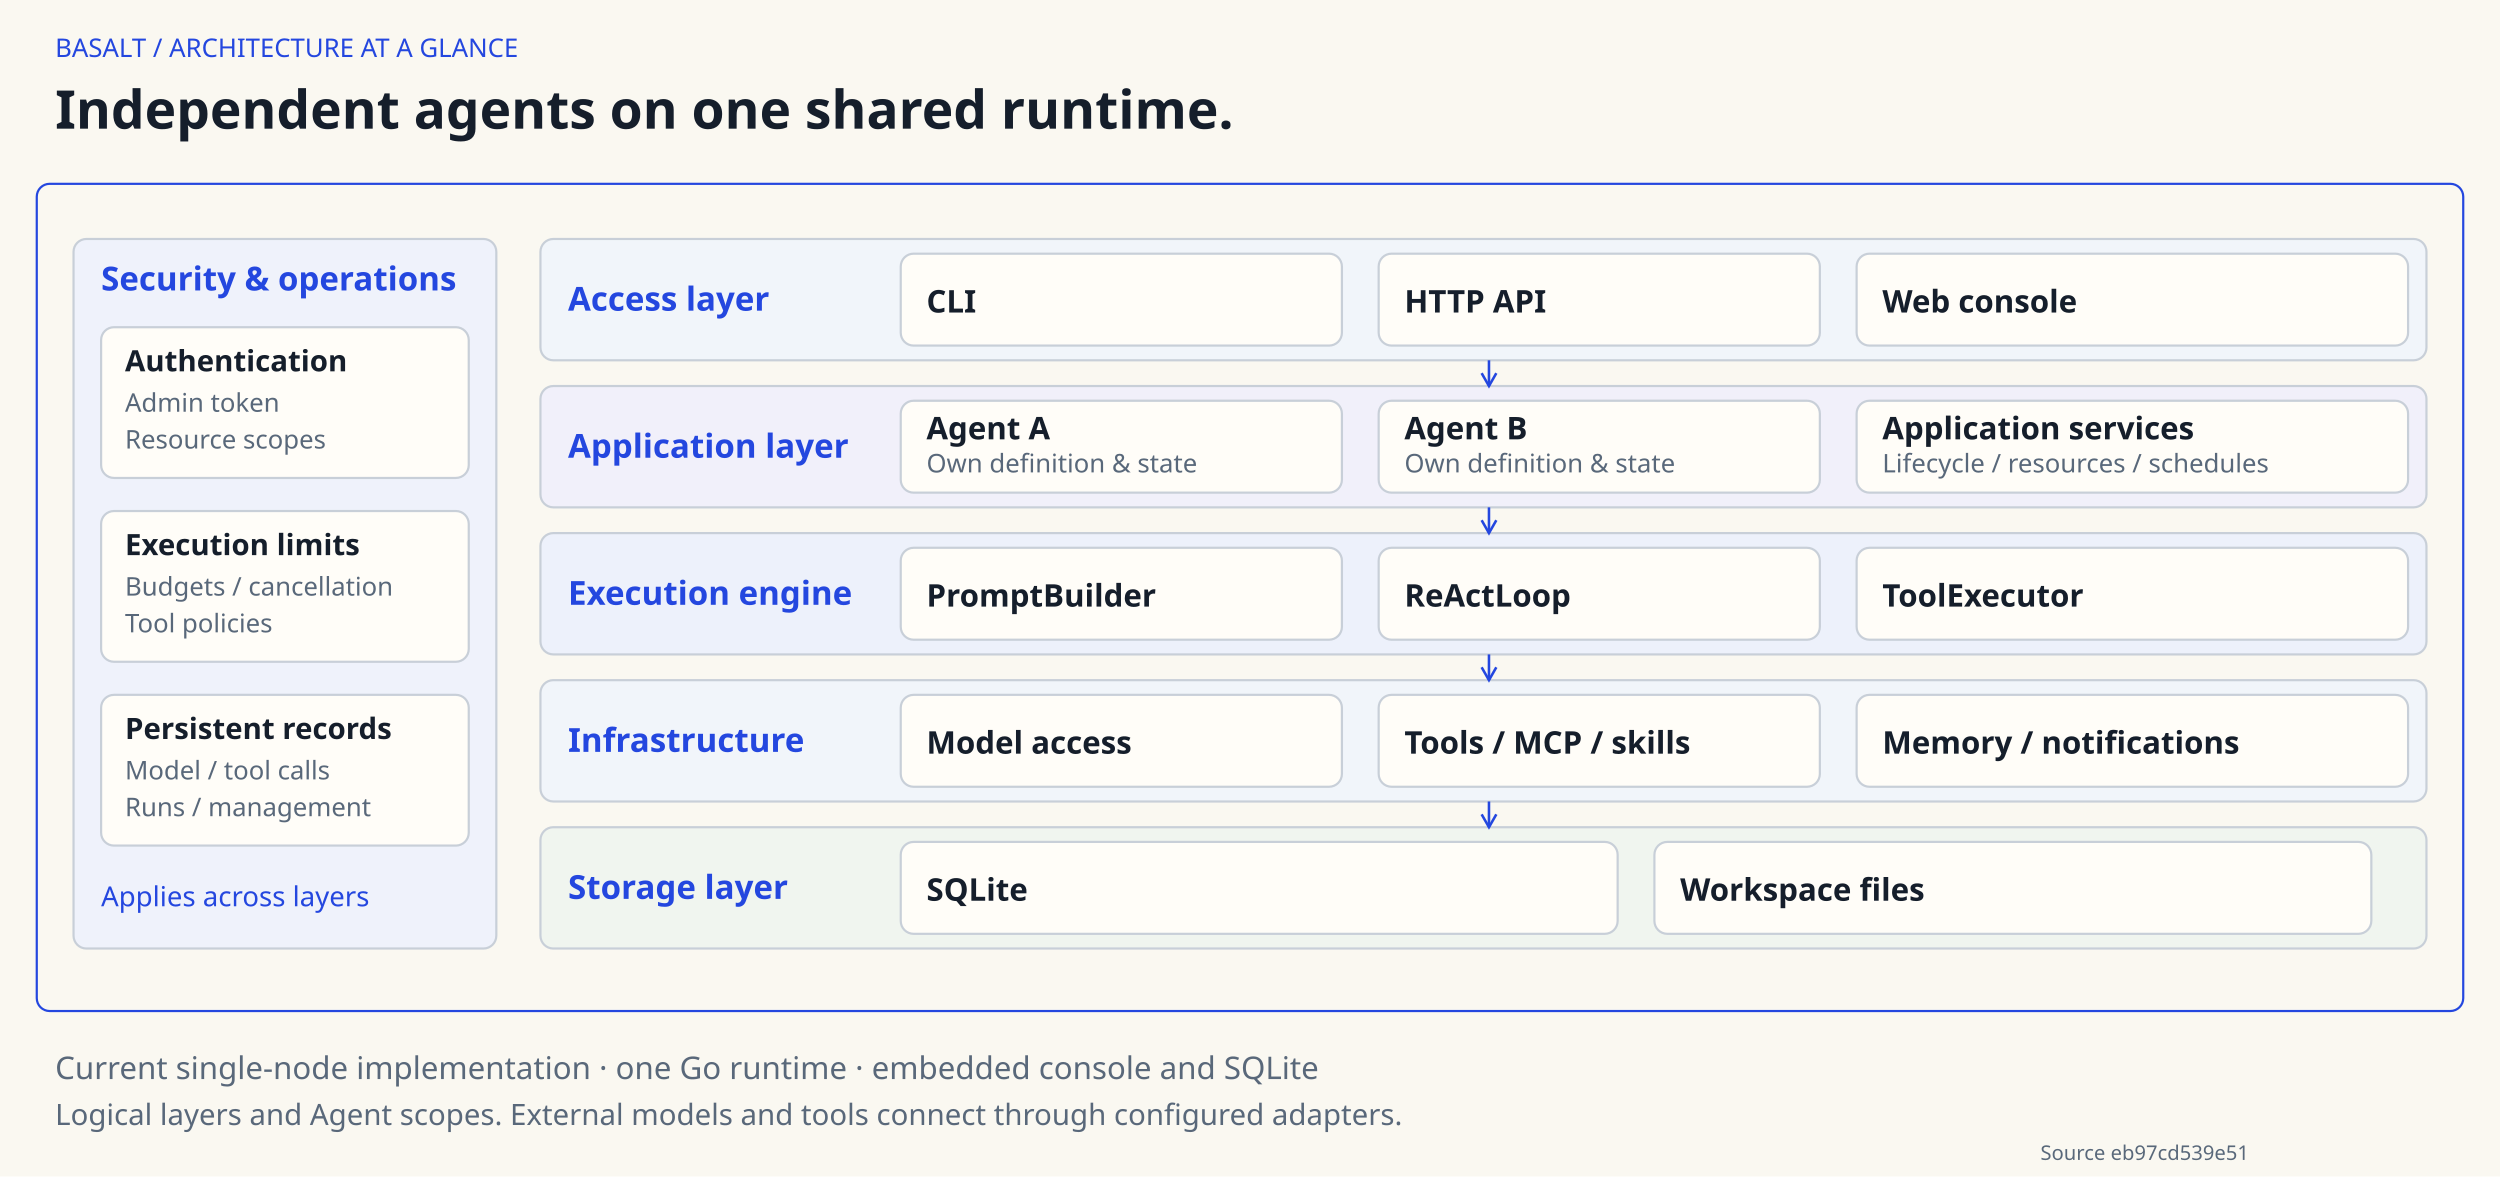
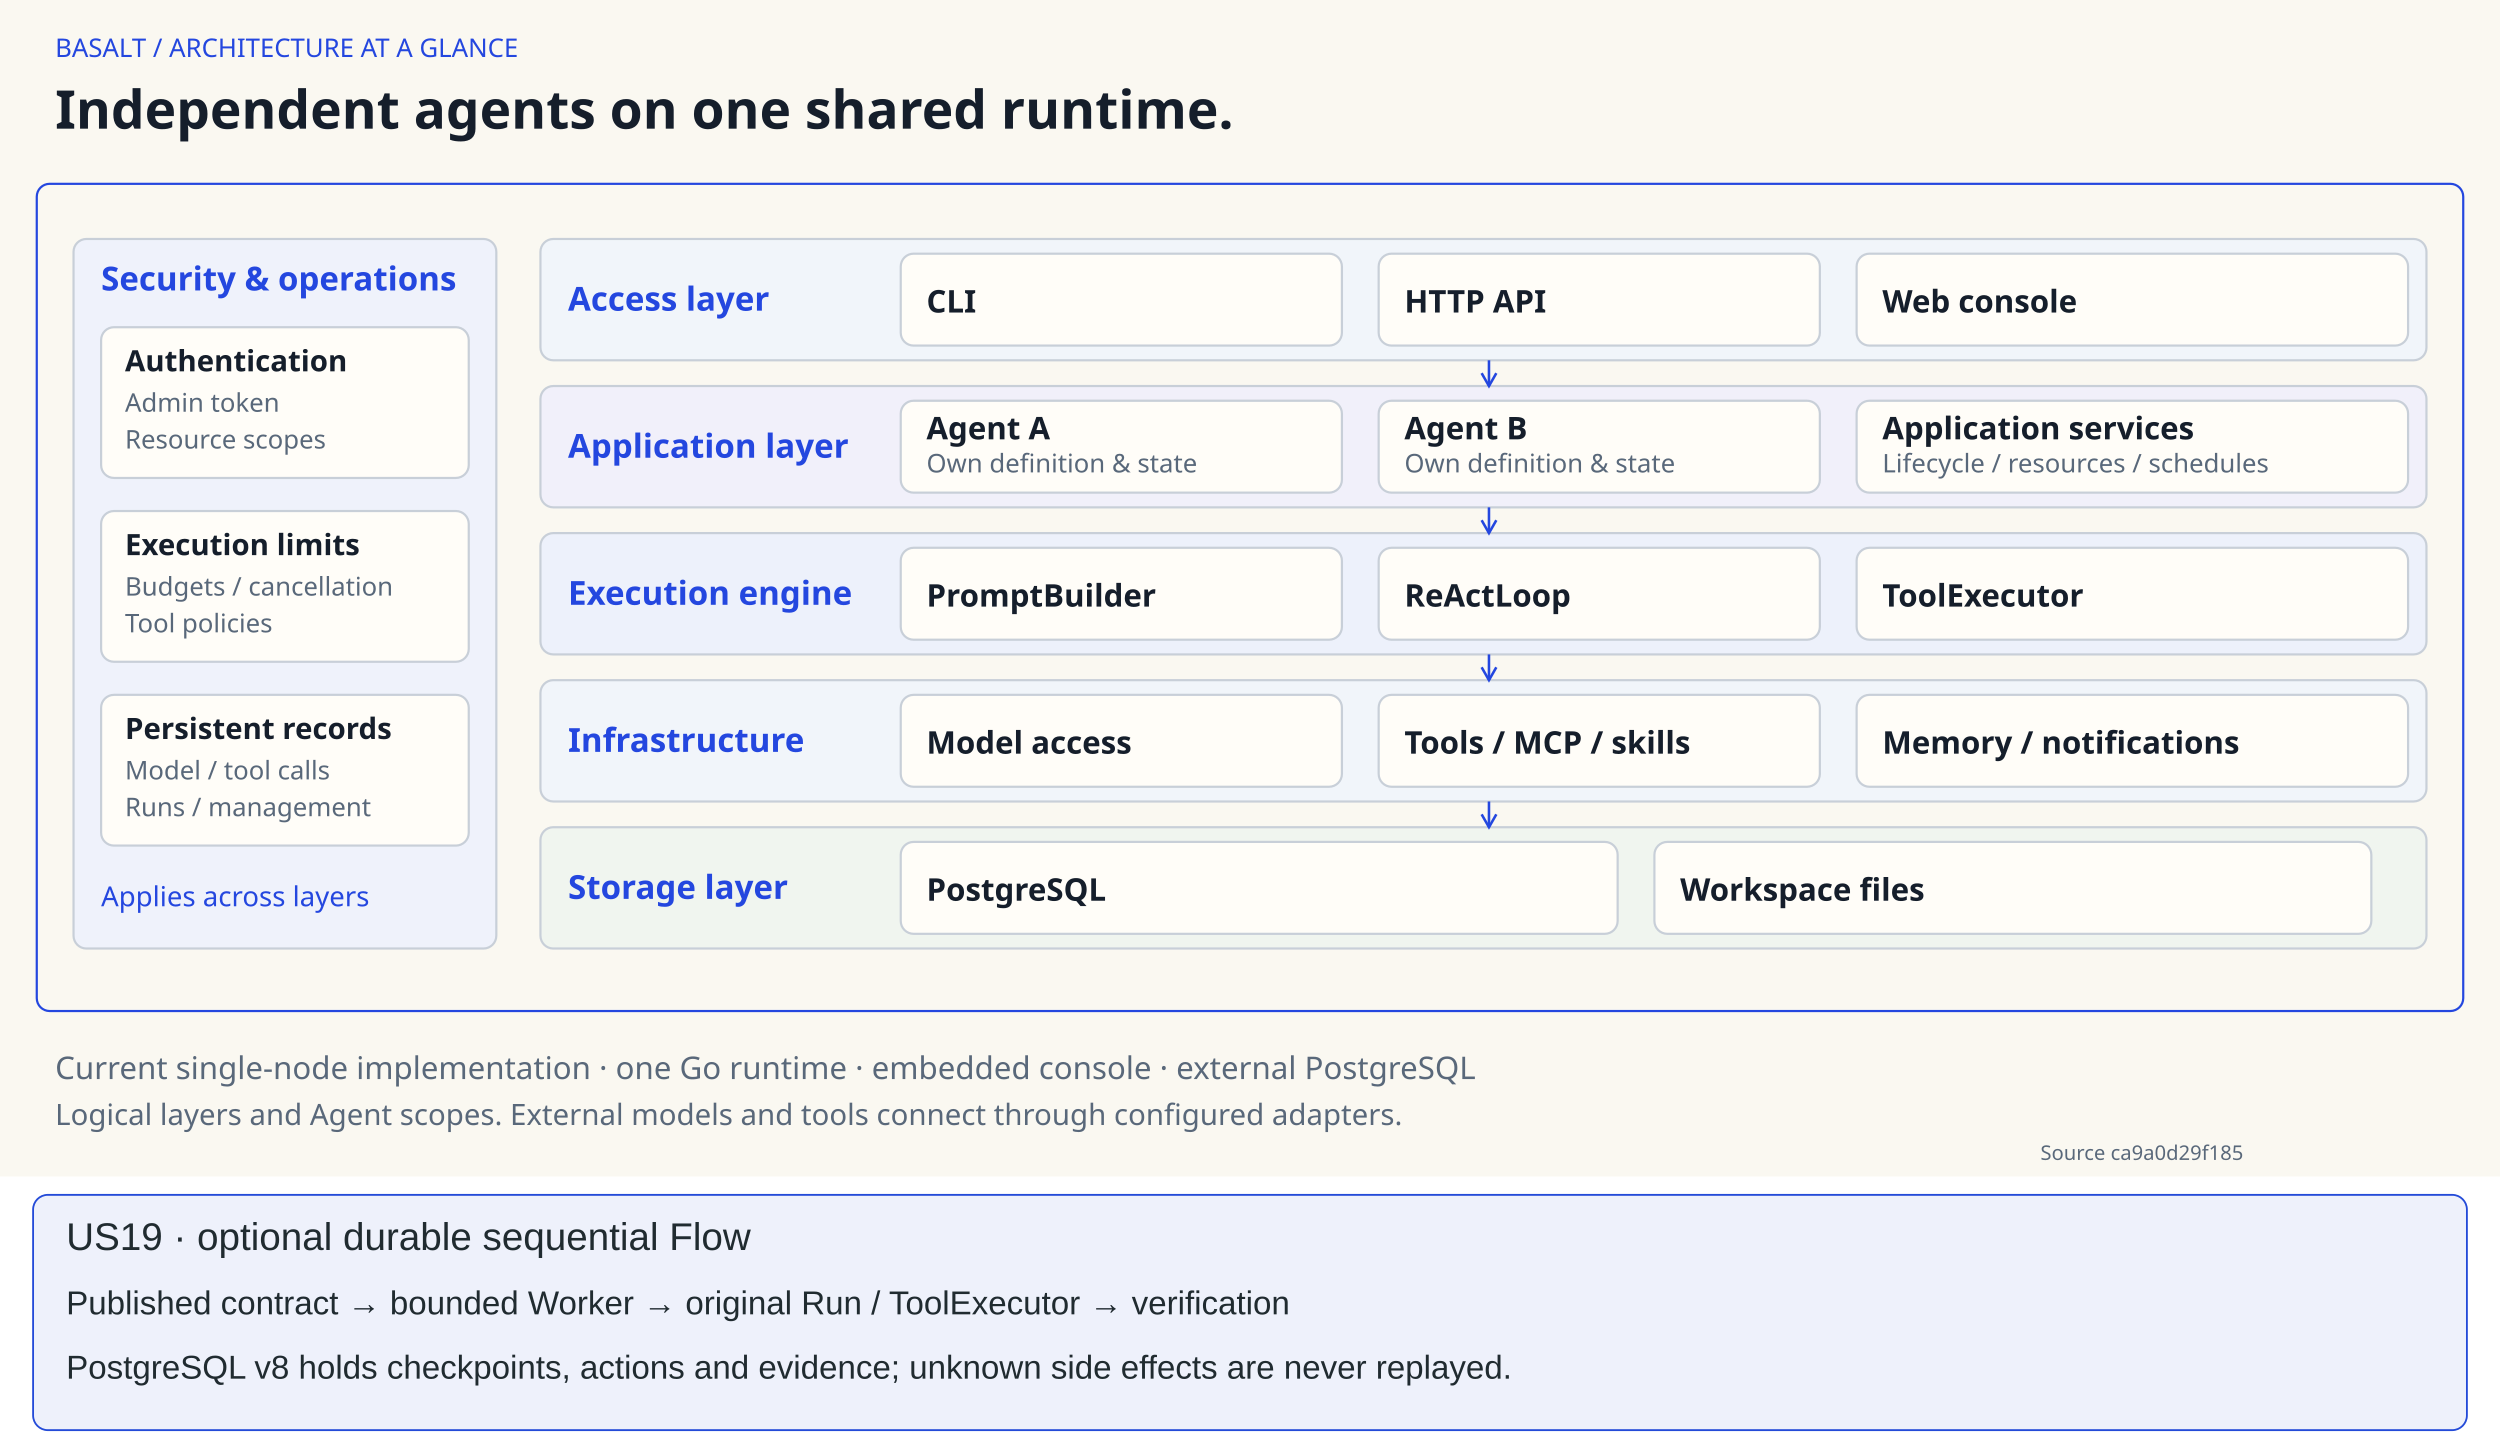
- <svg xmlns="http://www.w3.org/2000/svg" viewBox="0 0 1360 640" role="img" aria-labelledby="summary-title summary-desc" data-diagram-id="system-architecture" data-source-commit="eb97cd539e51e2b3db15afcfcc1dfa295eaebe77">
+ <svg xmlns="http://www.w3.org/2000/svg" viewBox="0 0 1360 790" role="img" aria-labelledby="summary-title summary-desc" data-diagram-id="system-architecture" data-source-commit="ca9a0d29f185a548b14b595e6068c52df1c3cdf4" data-working-tree-feature="US19">
  <rect width="1360" height="640" fill="#faf8f1" />
  <g font-family="sans-serif">
    <rect x="20" y="100" width="1320" height="450" rx="7" fill="#faf8f1" stroke="#2447df" stroke-width="1.2" />
    <rect x="40" y="130" width="230" height="386" rx="7" fill="#eff2fb" stroke="#c8cfd8" stroke-width="1.2" />
    <rect x="55" y="178" width="200" height="82" rx="7" fill="#fffdf8" stroke="#c8cfd8" stroke-width="1.2" />
    <rect x="55" y="278" width="200" height="82" rx="7" fill="#fffdf8" stroke="#c8cfd8" stroke-width="1.2" />
    <rect x="55" y="378" width="200" height="82" rx="7" fill="#fffdf8" stroke="#c8cfd8" stroke-width="1.2" />
    <rect x="294" y="130" width="1026" height="66" rx="7" fill="#f1f5fa" stroke="#c8cfd8" stroke-width="1.2" />
    <rect x="490" y="138" width="240" height="50" rx="7" fill="#fffdf8" stroke="#c8cfd8" stroke-width="1.2" />
    <rect x="750" y="138" width="240" height="50" rx="7" fill="#fffdf8" stroke="#c8cfd8" stroke-width="1.2" />
    <rect x="1010" y="138" width="300" height="50" rx="7" fill="#fffdf8" stroke="#c8cfd8" stroke-width="1.2" />
    <rect x="294" y="210" width="1026" height="66" rx="7" fill="#f1f0fa" stroke="#c8cfd8" stroke-width="1.2" />
    <rect x="490" y="218" width="240" height="50" rx="7" fill="#fffdf8" stroke="#c8cfd8" stroke-width="1.2" />
    <rect x="750" y="218" width="240" height="50" rx="7" fill="#fffdf8" stroke="#c8cfd8" stroke-width="1.2" />
    <rect x="1010" y="218" width="300" height="50" rx="7" fill="#fffdf8" stroke="#c8cfd8" stroke-width="1.2" />
    <rect x="294" y="290" width="1026" height="66" rx="7" fill="#edf1fb" stroke="#c8cfd8" stroke-width="1.2" />
    <rect x="490" y="298" width="240" height="50" rx="7" fill="#fffdf8" stroke="#c8cfd8" stroke-width="1.2" />
    <rect x="750" y="298" width="240" height="50" rx="7" fill="#fffdf8" stroke="#c8cfd8" stroke-width="1.2" />
    <rect x="1010" y="298" width="300" height="50" rx="7" fill="#fffdf8" stroke="#c8cfd8" stroke-width="1.2" />
    <rect x="294" y="370" width="1026" height="66" rx="7" fill="#f1f5fa" stroke="#c8cfd8" stroke-width="1.2" />
    <rect x="490" y="378" width="240" height="50" rx="7" fill="#fffdf8" stroke="#c8cfd8" stroke-width="1.2" />
    <rect x="750" y="378" width="240" height="50" rx="7" fill="#fffdf8" stroke="#c8cfd8" stroke-width="1.2" />
    <rect x="1010" y="378" width="300" height="50" rx="7" fill="#fffdf8" stroke="#c8cfd8" stroke-width="1.2" />
    <rect x="294" y="450" width="1026" height="66" rx="7" fill="#f0f5ef" stroke="#c8cfd8" stroke-width="1.2" />
    <rect x="490" y="458" width="390" height="50" rx="7" fill="#fffdf8" stroke="#c8cfd8" stroke-width="1.2" />
    <rect x="900" y="458" width="390" height="50" rx="7" fill="#fffdf8" stroke="#c8cfd8" stroke-width="1.2" />
    <path d="M810 196V210" fill="none" stroke="#2447df" stroke-width="1.4" />
    <path d="M806 203L810 210L814 203" fill="none" stroke="#2447df" stroke-width="1.4" />
    <path d="M810 276V290" fill="none" stroke="#2447df" stroke-width="1.4" />
    <path d="M806 283L810 290L814 283" fill="none" stroke="#2447df" stroke-width="1.4" />
    <path d="M810 356V370" fill="none" stroke="#2447df" stroke-width="1.4" />
    <path d="M806 363L810 370L814 363" fill="none" stroke="#2447df" stroke-width="1.4" />
    <path d="M810 436V450" fill="none" stroke="#2447df" stroke-width="1.4" />
    <path d="M806 443L810 450L814 443" fill="none" stroke="#2447df" stroke-width="1.4" />
    <text x="55" y="158" font-size="18" fill="#2447df" font-weight="600">Security &amp; operations</text>
    <text x="68" y="202" font-size="16" fill="#151e2b" font-weight="600">Authentication</text>
    <text x="68" y="224" font-size="14" fill="#59687a">Admin token</text>
    <text x="68" y="244" font-size="14" fill="#59687a">Resource scopes</text>
    <text x="68" y="302" font-size="16" fill="#151e2b" font-weight="600">Execution limits</text>
    <text x="68" y="324" font-size="14" fill="#59687a">Budgets / cancellation</text>
    <text x="68" y="344" font-size="14" fill="#59687a">Tool policies</text>
    <text x="68" y="402" font-size="16" fill="#151e2b" font-weight="600">Persistent records</text>
    <text x="68" y="424" font-size="14" fill="#59687a">Model / tool calls</text>
    <text x="68" y="444" font-size="14" fill="#59687a">Runs / management</text>
    <text x="55" y="493" font-size="15" fill="#2447df">Applies across layers</text>
    <text x="309" y="169" font-size="18" fill="#2447df" font-weight="600">Access layer</text>
    <text x="504" y="170" font-size="17" fill="#151e2b" font-weight="600">CLI</text>
    <text x="764" y="170" font-size="17" fill="#151e2b" font-weight="600">HTTP API</text>
    <text x="1024" y="170" font-size="17" fill="#151e2b" font-weight="600">Web console</text>
    <text x="309" y="249" font-size="18" fill="#2447df" font-weight="600">Application layer</text>
    <text x="504" y="239" font-size="17" fill="#151e2b" font-weight="600">Agent A</text>
    <text x="504" y="257" font-size="14" fill="#59687a">Own definition &amp; state</text>
    <text x="764" y="239" font-size="17" fill="#151e2b" font-weight="600">Agent B</text>
    <text x="764" y="257" font-size="14" fill="#59687a">Own definition &amp; state</text>
    <text x="1024" y="239" font-size="17" fill="#151e2b" font-weight="600">Application services</text>
    <text x="1024" y="257" font-size="14" fill="#59687a">Lifecycle / resources / schedules</text>
    <text x="309" y="329" font-size="18" fill="#2447df" font-weight="600">Execution engine</text>
    <text x="504" y="330" font-size="17" fill="#151e2b" font-weight="600">PromptBuilder</text>
    <text x="764" y="330" font-size="17" fill="#151e2b" font-weight="600">ReActLoop</text>
    <text x="1024" y="330" font-size="17" fill="#151e2b" font-weight="600">ToolExecutor</text>
    <text x="309" y="409" font-size="18" fill="#2447df" font-weight="600">Infrastructure</text>
    <text x="504" y="410" font-size="17" fill="#151e2b" font-weight="600">Model access</text>
    <text x="764" y="410" font-size="17" fill="#151e2b" font-weight="600">Tools / MCP / skills</text>
    <text x="1024" y="410" font-size="17" fill="#151e2b" font-weight="600">Memory / notifications</text>
    <text x="309" y="489" font-size="18" fill="#2447df" font-weight="600">Storage layer</text>
-     <text x="504" y="490" font-size="17" fill="#151e2b" font-weight="600">SQLite</text>
+     <text x="504" y="490" font-size="17" fill="#151e2b" font-weight="600">PostgreSQL</text>
    <text x="914" y="490" font-size="17" fill="#151e2b" font-weight="600">Workspace files</text>
    <text x="30" y="31" font-size="14" fill="#2447df">BASALT / ARCHITECTURE AT A GLANCE</text>
    <text x="30" y="70" font-size="29" fill="#151e2b" font-weight="600">Independent agents on one shared runtime.</text>
-     <text x="30" y="587" font-size="17" fill="#59687a">Current single-node implementation · one Go runtime · embedded console and SQLite</text>
+     <text x="30" y="587" font-size="17" fill="#59687a">Current single-node implementation · one Go runtime · embedded console · external PostgreSQL</text>
    <text x="30" y="612" font-size="16" fill="#59687a">Logical layers and Agent scopes. External models and tools connect through configured adapters.</text>
-     <text x="1110" y="631" font-size="11" fill="#59687a">Source eb97cd539e51</text>
+     <text x="1110" y="631" font-size="11" fill="#59687a">Source ca9a0d29f185</text>
+   </g>
+   <g id="us19-flow" font-family="Arial, Microsoft YaHei, sans-serif">
+     <rect x="18" y="650" width="1324" height="128" rx="8" fill="#eef1fb" stroke="#244bd8" />
+     <text x="36" y="680" font-size="21" fill="#202b30">US19 · optional durable sequential Flow</text>
+     <text x="36" y="715" font-size="18" fill="#202b30">Published contract → bounded Worker → original Run / ToolExecutor → verification</text>
+     <text x="36" y="750" font-size="18" fill="#202b30">PostgreSQL v8 holds checkpoints, actions and evidence; unknown side effects are never replayed.</text>
  </g>
</svg>
